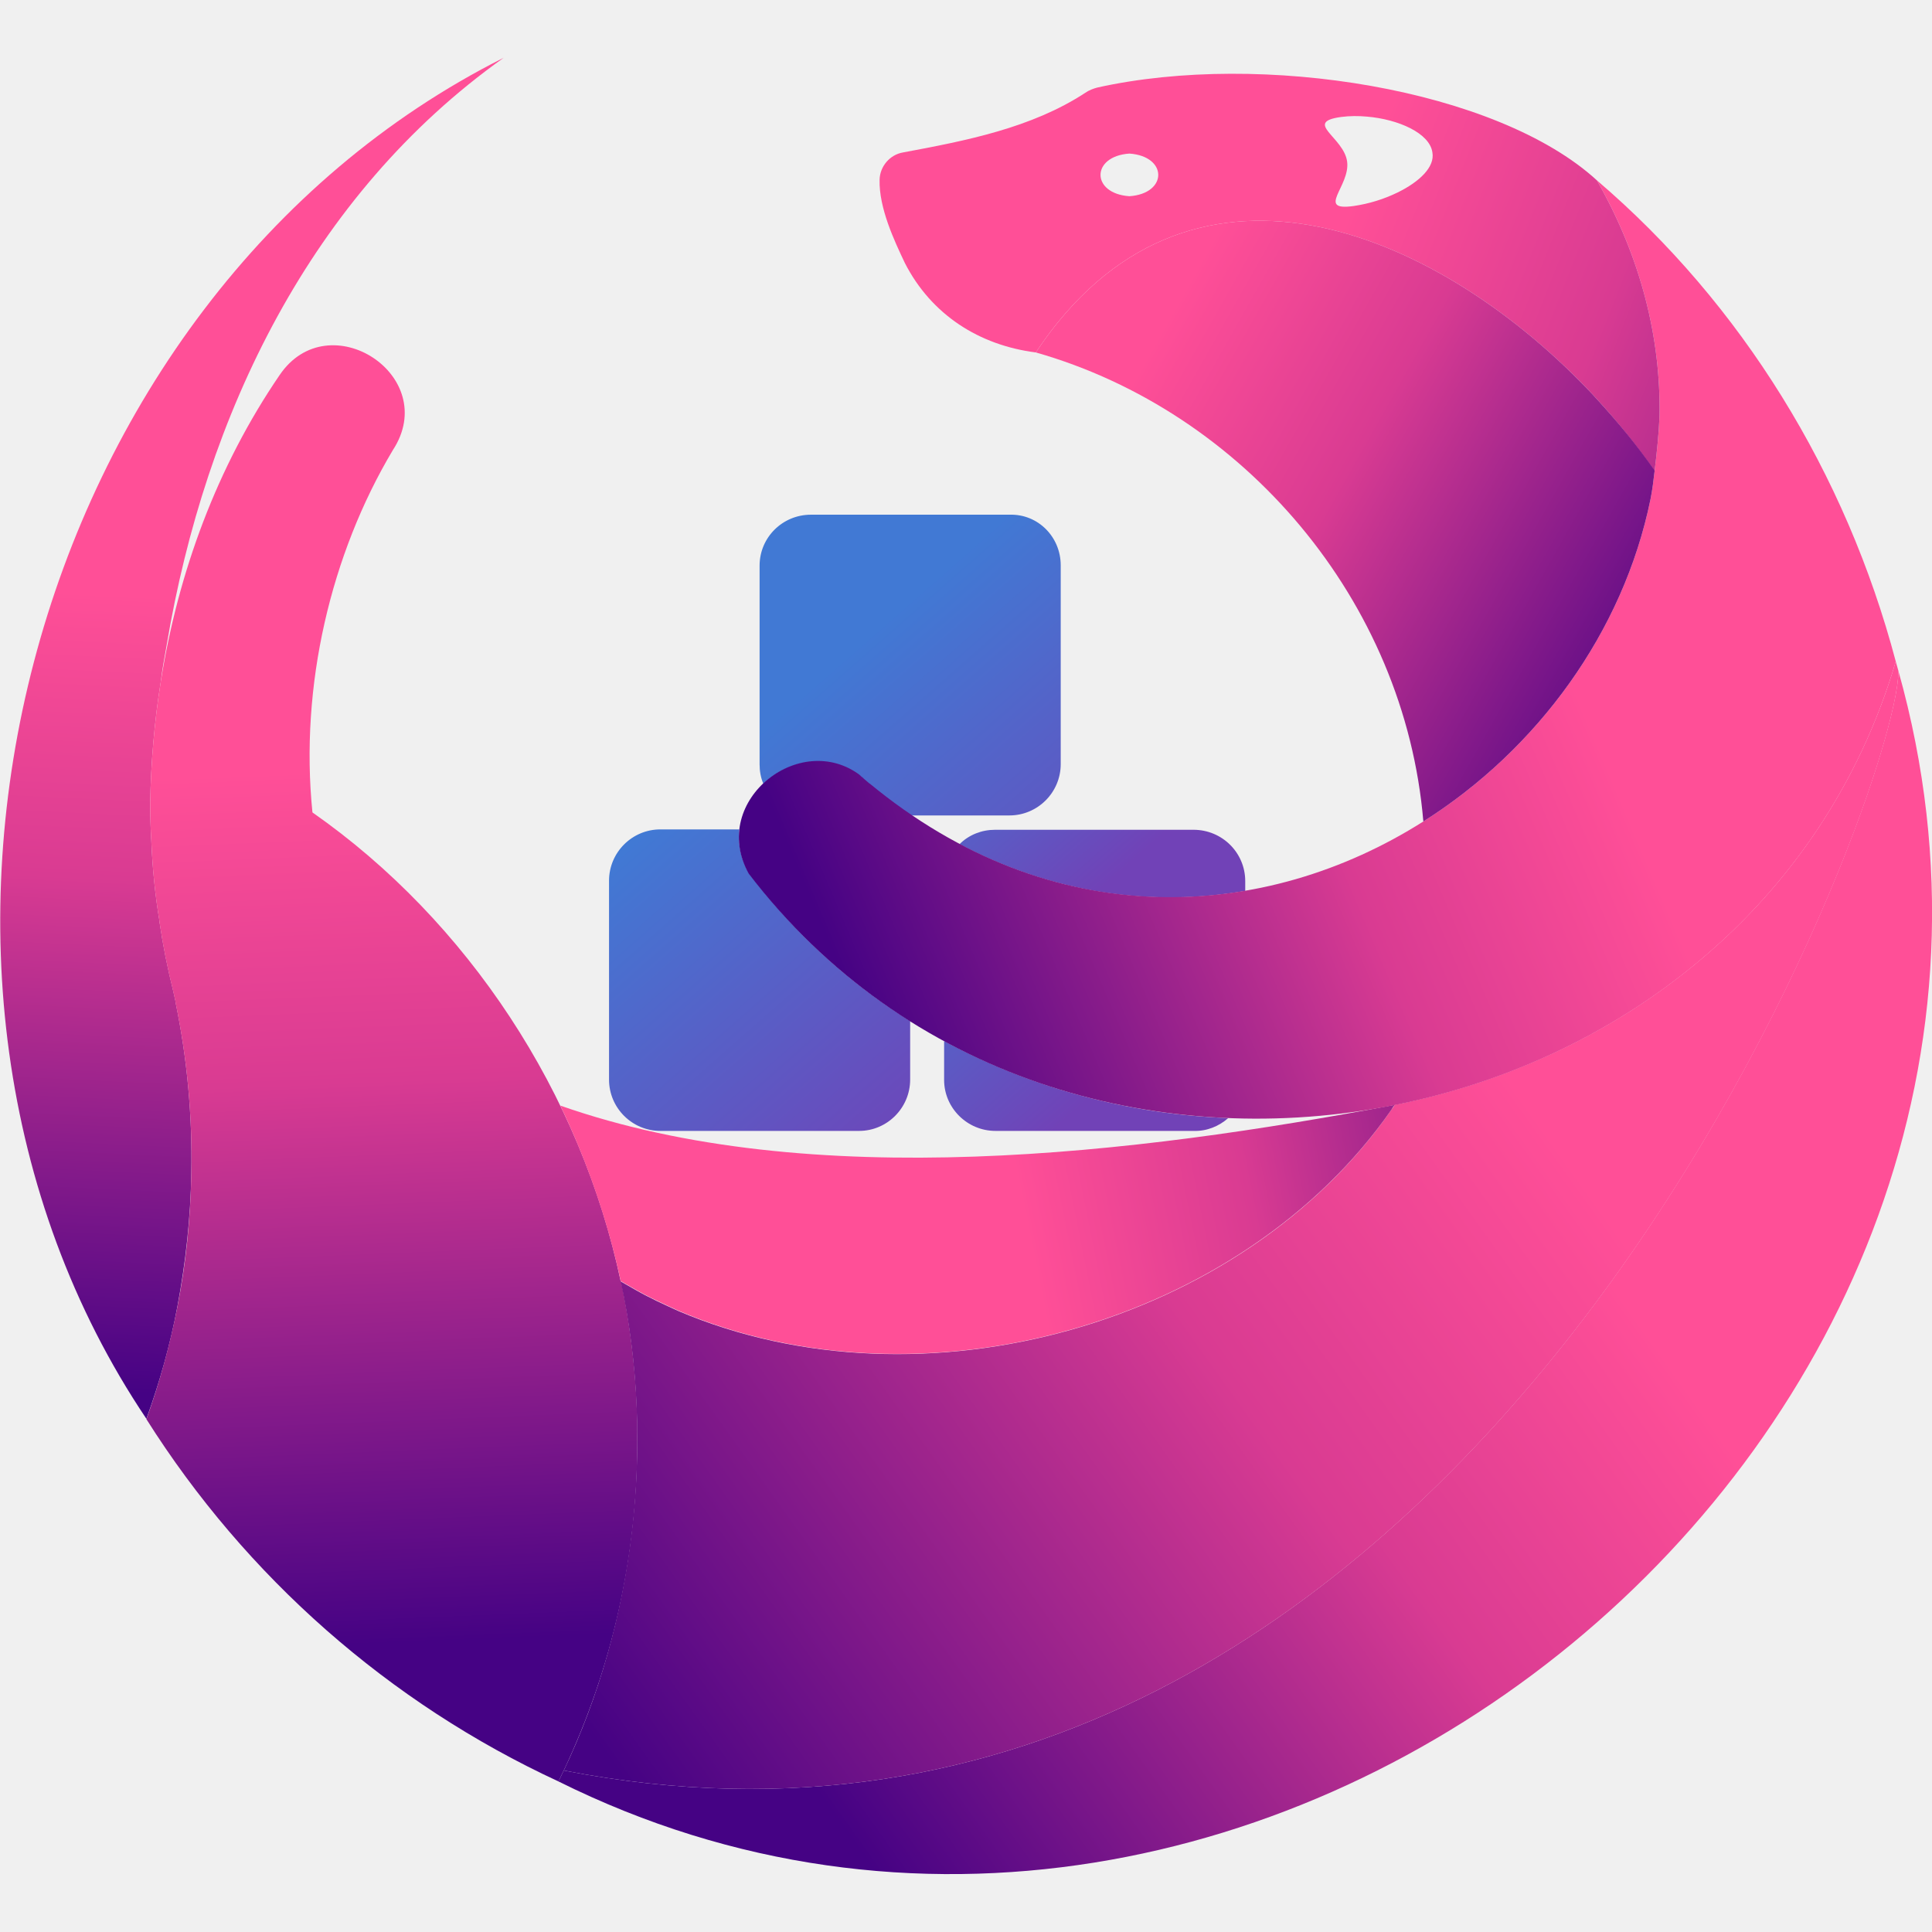
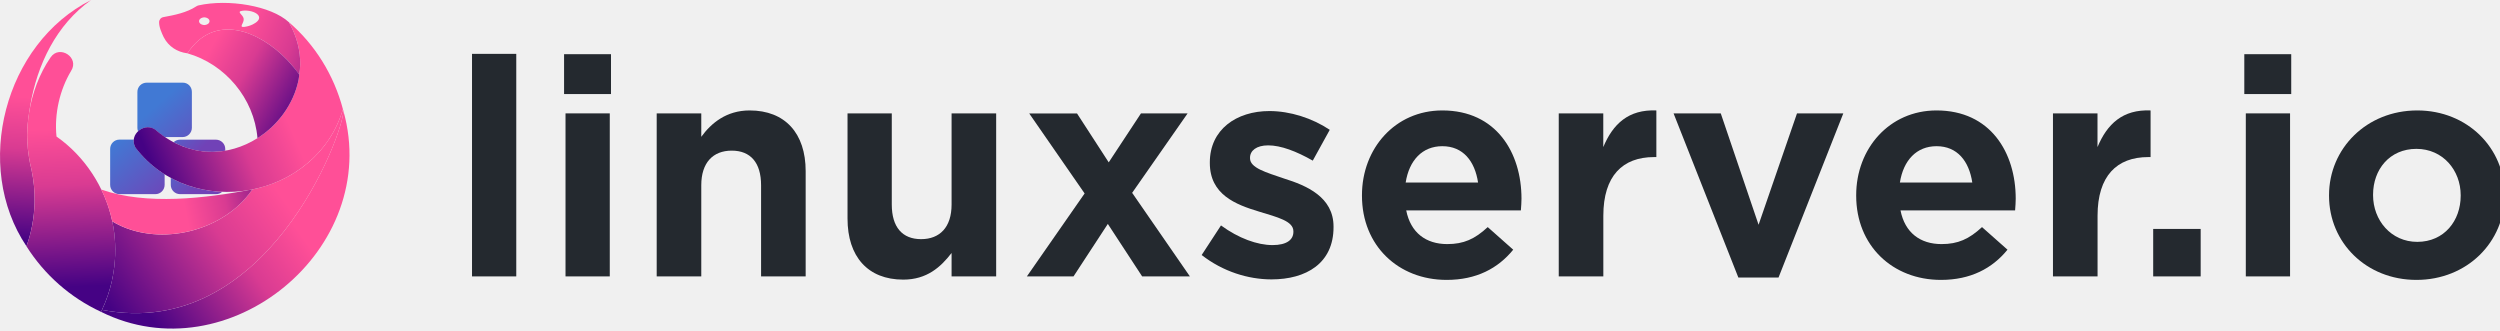
- <svg xmlns="http://www.w3.org/2000/svg" xml:space="preserve" viewBox="0 0 512 512">
-   <linearGradient id="a" x1="234.235" x2="158.058" y1="196.329" y2="283.036" gradientTransform="matrix(1 0 0 -1 0 514.72)" gradientUnits="userSpaceOnUse">
-     <stop offset="0" style="stop-color:#7142b7" />
-     <stop offset="1" style="stop-color:#4179d4" />
-   </linearGradient>
-   <path d="M241.2 270.6v15.5c0 7.5-6.1 13.6-13.5 13.6H175c-7.5 0-13.6-6.1-13.6-13.6v-52.7c0-7.5 6.1-13.6 13.6-13.6h20.9c-.4 4 .5 8 2.5 11.5 11.8 15.7 26.3 29 42.8 39.3" style="fill:url(#a)" />
-   <linearGradient id="b" x1="309.024" x2="232.839" y1="262.033" y2="348.748" gradientTransform="matrix(1 0 0 -1 0 514.72)" gradientUnits="userSpaceOnUse">
-     <stop offset="0" style="stop-color:#7142b7" />
-     <stop offset="1" style="stop-color:#4179d4" />
-   </linearGradient>
-   <path d="M281.1 149.8v52.7c0 7.5-6.1 13.6-13.6 13.6h-26.1c-3.8-2.6-7.5-5.4-11.2-8.4l.3.3c-1-.8-2-1.6-2.9-2.5.5.3.9.7 1.3 1-8.5-7.4-19.7-5.3-26.6 1.2-.7-1.6-1-3.4-1-5.1v-52.7c0-7.5 6.1-13.5 13.6-13.5h52.7c7.5-.2 13.5 5.9 13.5 13.4" style="fill:url(#b)" />
-   <linearGradient id="c" x1="287.046" x2="238.216" y1="221.857" y2="277.429" gradientTransform="matrix(1 0 0 -1 0 514.72)" gradientUnits="userSpaceOnUse">
-     <stop offset="0" style="stop-color:#7142b7" />
-     <stop offset="1" style="stop-color:#4179d4" />
-   </linearGradient>
-   <path d="M250.2 275.9c23.2 12.5 49 19.4 75.3 20.4-2.5 2.2-5.7 3.5-9.1 3.4h-52.6c-7.5 0-13.6-6.1-13.6-13.5z" style="fill:url(#c)" />
-   <linearGradient id="d" x1="296.832" x2="252.334" y1="283.344" y2="333.991" gradientTransform="matrix(1 0 0 -1 0 514.72)" gradientUnits="userSpaceOnUse">
-     <stop offset="0" style="stop-color:#7142b7" />
-     <stop offset="1" style="stop-color:#4179d4" />
-   </linearGradient>
-   <path d="M330 233.5v2.6c-24.4 4.2-50.5.9-75.7-12.4 2.5-2.5 5.9-3.8 9.4-3.8h52.6c7.6 0 13.7 6.1 13.7 13.6" style="fill:url(#d)" />
-   <linearGradient id="e" x1="72.89" x2="54.977" y1="517.993" y2="140.83" gradientTransform="matrix(1 0 0 -1 0 514.72)" gradientUnits="userSpaceOnUse">
-     <stop offset=".43" style="stop-color:#ff4f97" />
-     <stop offset=".63" style="stop-color:#d93b92" />
-     <stop offset=".99" style="stop-color:#450284" />
-   </linearGradient>
-   <path d="M42.6 180.7c-1.7 10.6-2.6 21.4-2.8 32.1 0 3.3.1 6.7.3 10 .3 7.2 1 14.4 2.2 21.5v.2c.9 6.1 2.1 12.1 3.6 18.1l.6 2.7v.2c3.1 14.9 4.5 30.2 4.2 45.4-.2 11.9-1.5 23.7-3.7 35.4-1.9 10.1-4.7 20-8.2 29.7-79-117.5-32.1-297 94.7-360.7C82.4 51.6 54.4 110 44.2 170.8c-.6 3.3-1.2 6.6-1.6 9.9" style="fill:url(#e)" />
-   <linearGradient id="f" x1="89.55" x2="106.408" y1="489.169" y2="75.133" gradientTransform="matrix(1 0 0 -1 0 514.72)" gradientUnits="userSpaceOnUse">
-     <stop offset=".43" style="stop-color:#ff4f97" />
-     <stop offset=".63" style="stop-color:#d93b92" />
-     <stop offset=".99" style="stop-color:#450284" />
-   </linearGradient>
-   <path d="M168.9 382c0 30.1-6.6 59.9-19.5 87.2-.5 1-.9 1.9-1.4 2.9-44.9-20.8-82.8-54.2-109.2-96 3.5-9.7 6.2-19.6 8.2-29.7 2.3-11.7 3.5-23.5 3.7-35.4.3-15.3-1.1-30.5-4.2-45.4v-.2l-.6-2.7c-1.5-6-2.7-12-3.6-18.1v-.2c-1.2-7.1-1.9-14.3-2.2-21.5-.2-3.3-.3-6.7-.3-10.1.2-10.8 1.1-21.5 2.8-32.1 4.6-29 14.9-57 31.5-81.3 13-19.2 42.9.2 30 19.9-16.4 27.5-24.7 62.4-21.3 96 41.2 28.8 71.2 74.5 81.7 124.3h.1c2.9 14 4.4 28.2 4.3 42.4" style="fill:url(#f)" />
-   <linearGradient id="g" x1="579.009" x2="215.832" y1="292.653" y2="33.487" gradientTransform="matrix(1 0 0 -1 0 514.72)" gradientUnits="userSpaceOnUse">
-     <stop offset=".43" style="stop-color:#ff4f97" />
-     <stop offset=".63" style="stop-color:#d93b92" />
-     <stop offset=".99" style="stop-color:#450284" />
-   </linearGradient>
-   <path d="M149.4 469.2c241.4 47 353.9-259.4 353.7-291.4C559.9 380.3 334 564.6 148 472.1c.5-1 .9-1.9 1.4-2.9" style="fill:url(#g)" />
-   <linearGradient id="h" x1="583.271" x2="148.857" y1="367.861" y2="57.002" gradientTransform="matrix(1 0 0 -1 0 514.72)" gradientUnits="userSpaceOnUse">
-     <stop offset=".43" style="stop-color:#ff4f97" />
-     <stop offset=".63" style="stop-color:#d93b92" />
-     <stop offset=".99" style="stop-color:#450284" />
-   </linearGradient>
-   <path d="M503.1 177.8c.3 32-112.3 338.4-353.7 291.4 18.7-39.2 24.4-86.6 15.1-129.6l4.2 2.4c.7.4 1.5.8 2.2 1.2 2.1 1.1 4.2 2.1 6.4 3.1l2.4 1.1C244.5 375 329.4 351 368.8 294c.3-.4.6-.8.8-1.2 59.7-11.9 113.6-52.7 132.8-117.5.2.8.5 1.7.7 2.5" style="fill:url(#h)" />
-   <linearGradient id="i" x1="143.866" x2="435.822" y1="177.185" y2="235.847" gradientTransform="matrix(1 0 0 -1 0 514.72)" gradientUnits="userSpaceOnUse">
-     <stop offset=".43" style="stop-color:#ff4f97" />
-     <stop offset=".63" style="stop-color:#d93b92" />
-     <stop offset=".99" style="stop-color:#450284" />
-   </linearGradient>
-   <path d="M369.6 292.8c-.3.4-.6.8-.8 1.2-39.5 56.9-124.3 81-189.1 53.3l-2.4-1.1c-2.1-1-4.3-2-6.4-3.1-.7-.4-1.5-.8-2.2-1.2l-4.2-2.4c-3.5-16.1-8.9-31.7-16-46.5 66.4 23.3 152.6 12.8 221.1-.2" style="fill:url(#i)" />
-   <linearGradient id="j" x1="557.982" x2="215.541" y1="411.111" y2="265.132" gradientTransform="matrix(1 0 0 -1 0 514.72)" gradientUnits="userSpaceOnUse">
-     <stop offset=".43" style="stop-color:#ff4f97" />
-     <stop offset=".63" style="stop-color:#d93b92" />
-     <stop offset=".99" style="stop-color:#450284" />
-   </linearGradient>
-   <path d="M502.4 175.3c-38.8 131.4-221.2 164.7-304 56.2-10.8-19.5 14.6-39 30.6-25.2-.4-.4-.9-.7-1.3-1 1 .9 2 1.7 2.9 2.5l-.3-.3c48.7 40.3 104.9 36.8 146.9 10.2 30.2-19.1 53-50.2 60.2-85.4.5-2.5.8-5.1 1.1-7.6.6-4.9 1.1-9.8 1.3-14.6.3-20.4-4.8-41.6-16.6-62.3 38.3 32.7 66 77.6 79.2 127.5" style="fill:url(#j)" />
-   <linearGradient id="k" x1="205.92" x2="545.457" y1="502.171" y2="368.5" gradientTransform="matrix(1 0 0 -1 0 514.72)" gradientUnits="userSpaceOnUse">
-     <stop offset=".43" style="stop-color:#ff4f97" />
-     <stop offset=".63" style="stop-color:#d93b92" />
-     <stop offset=".99" style="stop-color:#450284" />
-   </linearGradient>
-   <path d="M423.2 47.8c-26.4-24.2-88.8-34.3-132.4-24.6-1.1.3-2.2.7-3.2 1.4-14.2 9.3-31.6 12.7-48.3 15.8-3.5.6-6.1 3.7-6.2 7.2-.2 7.5 3.9 16.2 6.7 22.1 7 13.7 19.7 21.8 34.7 23.7 39.9-60.1 105.1-33 146 9.5 1 1 1.9 2 2.8 3 5.4 5.9 10.5 12.2 15.1 18.8h.1c.6-4.9 1.1-9.8 1.3-14.6.3-20.4-4.8-41.6-16.6-62.3M299.3 52c-10.2-.7-10.2-10.6 0-11.3 10.2.7 10.2 10.6 0 11.3m71.1-1q-5.55 2.7-11.7 3.6c-10.1 1.4-.8-5.3-1.7-11.8s-11.7-10.4-1.6-11.8c2.3-.3 4.6-.3 6.8-.1 8.4.7 16.7 4.4 17.4 9.5.7 3.9-3.5 7.8-9.2 10.6" style="fill:url(#k)" />
-   <linearGradient id="l" x1="185.942" x2="451.979" y1="478.74" y2="328.673" gradientTransform="matrix(1 0 0 -1 0 514.72)" gradientUnits="userSpaceOnUse">
-     <stop offset=".43" style="stop-color:#ff4f97" />
-     <stop offset=".63" style="stop-color:#d93b92" />
-     <stop offset=".99" style="stop-color:#450284" />
-   </linearGradient>
-   <path d="M438.5 124.7c-.3 2.6-.6 5.1-1.1 7.6-7.2 35.2-30 66.3-60.2 85.4-4.9-58.5-47.6-108.6-102.7-124.3 39.9-60.1 105.1-33 146 9.5 1 1 1.9 2 2.8 3 5.5 6 10.6 12.2 15.2 18.8" style="fill:url(#l)" />
+ <svg xmlns="http://www.w3.org/2000/svg" class="inline-block fill-current h-full w-full mr-2" version="1.1" id="Your_design" x="0px" y="0px" viewBox="0 0 4502.5 594.8" style="enable-background:new 0 0 4502.5 594.8;" xml:space="preserve">
+   <style type="text/css">
+ 	.st0{fill:#24292F;}
+ 	@media (prefers-color-scheme:dark){.st0{fill:#FFFFFF;}}
+ 	.st1{fill:url(#SVGID_1_);}
+ 	.st2{fill:url(#SVGID_2_);}
+ 	.st3{fill:url(#SVGID_3_);}
+ 	.st4{fill:url(#SVGID_4_);}
+ 	.st5{fill:url(#SVGID_5_);}
+ 	.st6{fill:url(#SVGID_6_);}
+ 	.st7{fill:url(#SVGID_7_);}
+ 	.st8{fill:url(#SVGID_8_);}
+ 	.st9{fill:url(#SVGID_9_);}
+ 	.st10{fill:url(#SVGID_10_);}
+ 	.st11{fill:url(#SVGID_11_);}
+ 	.st12{fill:url(#SVGID_12_);}
+ </style>
+   <g>
+     <path class="st0" d="M850.1,97h79.7v400.8h-79.7V97z" />
+     <path class="st0" d="M1015.9,97.6h84.5v71.8h-84.5V97.6z M1018.5,204.2h79.7v293.6h-79.7V204.2z" />
+     <path class="st0" d="M1182.7,204.2h80.3v42.2c18-24.8,45.4-47.5,87.1-47.5c63.9,0,100.9,41.2,100.9,109.3v189.6h-80.3V333.6   c0-40.7-19-62.3-52.8-62.3c-33.8,0-54.9,21.6-54.9,62.3v164.2h-80.3L1182.7,204.2L1182.7,204.2z" />
+     <path class="st0" d="M1526.4,393.8V204.2h79.7v164.2c0,40.7,19,62.3,52.8,62.3c33.8,0,54.9-21.6,54.9-62.3V204.2h80.3v293.6h-80.3   v-42.2c-19.5,25.3-44.4,48-87.1,48C1562.8,503.6,1526.4,461.9,1526.4,393.8z" />
+     <path class="st0" d="M1996.8,292.4l58.1-88.2h84L2039,347.3l104,150.5H2057l-61.8-94.5l-61.8,94.5h-84l104-149.4l-99.8-144.1h86.1   L1996.8,292.4z" />
+     <path class="st0" d="M2164.2,459.3l34.8-53.3c31.7,23.2,65.5,35.4,92.9,35.4c25.3,0,37.5-9.5,37.5-23.8v-1.1   c0-18.5-29-25.3-61.8-35.4c-42.2-12.7-88.7-30.6-88.7-87.6v-1.1c0-59.1,48-92.4,107.2-92.4c37.5,0,77.1,12.7,108.8,33.8l-30.6,55.5   c-29.6-16.9-57.6-27.5-80.3-27.5c-21.1,0-32.7,9.5-32.7,22.2v1.1c0,17.4,29,25.3,61.2,36.4c40.7,12.7,89.2,33.3,89.2,86.6v1.1   c0,64.9-49.1,94-111.9,94C2248.1,503.1,2202.7,489.3,2164.2,459.3z" />
+     <path class="st0" d="M2452.9,352.6v-1.1c0-84,59.7-152.6,144.7-152.6c97.2,0,142.6,76,142.6,158.9c0,6.3-0.5,13.2-1.1,21.1h-206.5   c7.9,40.1,35.4,60.7,73.9,60.7c29.6,0,49.6-9,72.9-30.6l45.9,40.7c-27.5,33.8-66.5,54.4-119.9,54.4   C2518.4,504.1,2452.9,442.4,2452.9,352.6z M2662,328.8c-5.8-38.5-26.9-65.5-64.4-65.5c-35.9,0-59.7,25.3-66,65.5H2662z" />
+     <path class="st0" d="M2807.2,204.2h80.3v60.7c17.4-41.7,45.4-68.1,95.6-66v84h-4.2c-56.5,0-91.3,33.8-91.3,105.6v109.3h-80.3V204.2   z" />
+     <path class="st0" d="M3014.1,204.2h85l68.1,200.6l69.2-200.6h83.4l-116.7,295.7h-72.3L3014.1,204.2z" />
+     <path class="st0" d="M3343,352.6v-1.1c0-84,59.7-152.6,144.7-152.6c97.2,0,142.6,76,142.6,158.9c0,6.3-0.5,13.2-1.1,21.1h-206.4   c7.9,40.1,35.4,60.7,73.9,60.7c29.6,0,49.6-9,72.9-30.6l45.9,40.7c-27.5,33.8-66.5,54.4-119.9,54.4   C3408.5,504.1,3343,442.4,3343,352.6z M3552.1,328.8c-5.8-38.5-26.9-65.5-64.4-65.5c-35.9,0-59.7,25.3-66,65.5H3552.1z" />
+     <path class="st0" d="M3697.3,204.2h80.3v60.7c17.4-41.7,45.4-68.1,95.6-66v84h-4.2c-56.5,0-91.3,33.8-91.3,105.6v109.3h-80.3V204.2   z" />
+     <path class="st0" d="M3877.9,412.3h85.5v85.5h-85.5V412.3z" />
+     <path class="st0" d="M4042,97.6h84.5v71.8H4042V97.6z M4044.7,204.2h79.7v293.6h-79.7V204.2z" />
+     <path class="st0" d="M4194.6,352.6v-1.1c0-84,67.6-152.6,158.9-152.6c90.3,0,157.4,67.6,157.4,151.5v1.1   c0,84.5-67.6,152.6-158.9,152.6C4261.7,504.1,4194.6,437.1,4194.6,352.6z M4431.7,352.6v-1.1c0-44.9-32.2-83.4-79.7-83.4   c-48.6,0-78.1,37.5-78.1,82.4v1.1c0,44.9,32.2,84,79.7,84C4402.1,435.5,4431.7,397.5,4431.7,352.6z" />
+   </g>
+   <g transform="matrix(1.22944 0 0 1.22944 -0.037 -18.811)">
+     <linearGradient id="SVGID_1_" x1="234.235" x2="158.058" y1="196.329" y2="283.036" gradientTransform="matrix(1 0 0 -1 0 514.72)" gradientUnits="userSpaceOnUse">
+       <stop offset="0" style="stop-color:#7142b7" />
+       <stop offset="1" style="stop-color:#4179d4" />
+     </linearGradient>
+     <path class="st1" d="M241.2 270.6v15.5c0 7.5-6.1 13.6-13.5 13.6H175c-7.5 0-13.6-6.1-13.6-13.6v-52.7c0-7.5 6.1-13.6 13.6-13.6h20.9c-.4 4 .5 8 2.5 11.5 11.8 15.7 26.3 29 42.8 39.3" />
+     <linearGradient id="SVGID_2_" x1="309.024" x2="232.839" y1="262.033" y2="348.748" gradientTransform="matrix(1 0 0 -1 0 514.72)" gradientUnits="userSpaceOnUse">
+       <stop offset="0" style="stop-color:#7142b7" />
+       <stop offset="1" style="stop-color:#4179d4" />
+     </linearGradient>
+     <path class="st2" d="M281.1 149.8v52.7c0 7.5-6.1 13.6-13.6 13.6h-26.1c-3.8-2.6-7.5-5.4-11.2-8.4l.3.3c-1-.8-2-1.6-2.9-2.5.5.3.9.7 1.3 1-8.5-7.4-19.7-5.3-26.6 1.2-.7-1.6-1-3.4-1-5.1v-52.7c0-7.5 6.1-13.5 13.6-13.5h52.7c7.5-.2 13.5 5.9 13.5 13.4" />
+     <linearGradient id="SVGID_3_" x1="287.046" x2="238.216" y1="221.857" y2="277.429" gradientTransform="matrix(1 0 0 -1 0 514.72)" gradientUnits="userSpaceOnUse">
+       <stop offset="0" style="stop-color:#7142b7" />
+       <stop offset="1" style="stop-color:#4179d4" />
+     </linearGradient>
+     <path class="st3" d="M250.2 275.9c23.2 12.5 49 19.4 75.3 20.4-2.5 2.2-5.7 3.5-9.1 3.4h-52.6c-7.5 0-13.6-6.1-13.6-13.5z" />
+     <linearGradient id="SVGID_4_" x1="296.832" x2="252.334" y1="283.344" y2="333.991" gradientTransform="matrix(1 0 0 -1 0 514.72)" gradientUnits="userSpaceOnUse">
+       <stop offset="0" style="stop-color:#7142b7" />
+       <stop offset="1" style="stop-color:#4179d4" />
+     </linearGradient>
+     <path class="st4" d="M330 233.5v2.6c-24.4 4.2-50.5.9-75.7-12.4 2.5-2.5 5.9-3.8 9.4-3.8h52.6c7.6 0 13.7 6.1 13.7 13.6" />
+     <linearGradient id="SVGID_5_" x1="72.89" x2="54.977" y1="517.993" y2="140.83" gradientTransform="matrix(1 0 0 -1 0 514.72)" gradientUnits="userSpaceOnUse">
+       <stop offset=".43" style="stop-color:#ff4f97" />
+       <stop offset=".63" style="stop-color:#d93b92" />
+       <stop offset=".99" style="stop-color:#450284" />
+     </linearGradient>
+     <path class="st5" d="M42.6 180.7c-1.7 10.6-2.6 21.4-2.8 32.1 0 3.3.1 6.7.3 10 .3 7.2 1 14.4 2.2 21.5v.2c.9 6.1 2.1 12.1 3.6 18.1l.6 2.7v.2c3.1 14.9 4.5 30.2 4.2 45.4-.2 11.9-1.5 23.7-3.7 35.4-1.9 10.1-4.7 20-8.2 29.7-79-117.5-32.1-297 94.7-360.7C82.4 51.6 54.4 110 44.2 170.8c-.6 3.3-1.2 6.6-1.6 9.9" />
+     <linearGradient id="SVGID_6_" x1="89.55" x2="106.408" y1="489.169" y2="75.133" gradientTransform="matrix(1 0 0 -1 0 514.72)" gradientUnits="userSpaceOnUse">
+       <stop offset=".43" style="stop-color:#ff4f97" />
+       <stop offset=".63" style="stop-color:#d93b92" />
+       <stop offset=".99" style="stop-color:#450284" />
+     </linearGradient>
+     <path class="st6" d="M168.9 382c0 30.1-6.6 59.9-19.5 87.2-.5 1-.9 1.9-1.4 2.9-44.9-20.8-82.8-54.2-109.2-96 3.5-9.7 6.2-19.6 8.2-29.7 2.3-11.7 3.5-23.5 3.7-35.4.3-15.3-1.1-30.5-4.2-45.4v-.2l-.6-2.7c-1.5-6-2.7-12-3.6-18.1v-.2c-1.2-7.1-1.9-14.3-2.2-21.5-.2-3.3-.3-6.7-.3-10.1.2-10.8 1.1-21.5 2.8-32.1 4.6-29 14.9-57 31.5-81.3 13-19.2 42.9.2 30 19.9-16.4 27.5-24.7 62.4-21.3 96 41.2 28.8 71.2 74.5 81.7 124.3h.1c2.9 14 4.4 28.2 4.3 42.4" />
+     <linearGradient id="SVGID_7_" x1="579.009" x2="215.832" y1="292.653" y2="33.487" gradientTransform="matrix(1 0 0 -1 0 514.72)" gradientUnits="userSpaceOnUse">
+       <stop offset=".43" style="stop-color:#ff4f97" />
+       <stop offset=".63" style="stop-color:#d93b92" />
+       <stop offset=".99" style="stop-color:#450284" />
+     </linearGradient>
+     <path class="st7" d="M149.4 469.2c241.4 47 353.9-259.4 353.7-291.4C559.9 380.3 334 564.6 148 472.1c.5-1 .9-1.9 1.4-2.9" />
+     <linearGradient id="SVGID_8_" x1="583.271" x2="148.857" y1="367.861" y2="57.002" gradientTransform="matrix(1 0 0 -1 0 514.72)" gradientUnits="userSpaceOnUse">
+       <stop offset=".43" style="stop-color:#ff4f97" />
+       <stop offset=".63" style="stop-color:#d93b92" />
+       <stop offset=".99" style="stop-color:#450284" />
+     </linearGradient>
+     <path class="st8" d="M503.1 177.8c.3 32-112.3 338.4-353.7 291.4 18.7-39.2 24.4-86.6 15.1-129.6l4.2 2.4c.7.4 1.5.8 2.2 1.2 2.1 1.1 4.2 2.1 6.4 3.1l2.4 1.1C244.5 375 329.4 351 368.8 294c.3-.4.6-.8.8-1.2 59.7-11.9 113.6-52.7 132.8-117.5.2.8.5 1.7.7 2.5" />
+     <linearGradient id="SVGID_9_" x1="143.866" x2="435.822" y1="177.185" y2="235.847" gradientTransform="matrix(1 0 0 -1 0 514.72)" gradientUnits="userSpaceOnUse">
+       <stop offset=".43" style="stop-color:#ff4f97" />
+       <stop offset=".63" style="stop-color:#d93b92" />
+       <stop offset=".99" style="stop-color:#450284" />
+     </linearGradient>
+     <path class="st9" d="M369.6 292.8c-.3.4-.6.8-.8 1.2-39.5 56.9-124.3 81-189.1 53.3l-2.4-1.1c-2.1-1-4.3-2-6.4-3.1-.7-.4-1.5-.8-2.2-1.2l-4.2-2.4c-3.5-16.1-8.9-31.7-16-46.5 66.4 23.3 152.6 12.8 221.1-.2" />
+     <linearGradient id="SVGID_10_" x1="557.982" x2="215.541" y1="411.111" y2="265.132" gradientTransform="matrix(1 0 0 -1 0 514.72)" gradientUnits="userSpaceOnUse">
+       <stop offset=".43" style="stop-color:#ff4f97" />
+       <stop offset=".63" style="stop-color:#d93b92" />
+       <stop offset=".99" style="stop-color:#450284" />
+     </linearGradient>
+     <path class="st10" d="M502.4 175.3c-38.8 131.4-221.2 164.7-304 56.2-10.8-19.5 14.6-39 30.6-25.2-.4-.4-.9-.7-1.3-1 1 .9 2 1.7 2.9 2.5l-.3-.3c48.7 40.3 104.9 36.8 146.9 10.2 30.2-19.1 53-50.2 60.2-85.4.5-2.5.8-5.1 1.1-7.6.6-4.9 1.1-9.8 1.3-14.6.3-20.4-4.8-41.6-16.6-62.3 38.3 32.7 66 77.6 79.2 127.5" />
+     <linearGradient id="SVGID_11_" x1="205.92" x2="545.457" y1="502.171" y2="368.5" gradientTransform="matrix(1 0 0 -1 0 514.72)" gradientUnits="userSpaceOnUse">
+       <stop offset=".43" style="stop-color:#ff4f97" />
+       <stop offset=".63" style="stop-color:#d93b92" />
+       <stop offset=".99" style="stop-color:#450284" />
+     </linearGradient>
+     <path class="st11" d="M423.2 47.8c-26.4-24.2-88.8-34.3-132.4-24.6-1.1.3-2.2.7-3.2 1.4-14.2 9.3-31.6 12.7-48.3 15.8-3.5.6-6.1 3.7-6.2 7.2-.2 7.5 3.9 16.2 6.7 22.1 7 13.7 19.7 21.8 34.7 23.7 39.9-60.1 105.1-33 146 9.5 1 1 1.9 2 2.8 3 5.4 5.9 10.5 12.2 15.1 18.8h.1c.6-4.9 1.1-9.8 1.3-14.6.3-20.4-4.8-41.6-16.6-62.3M299.3 52c-10.2-.7-10.2-10.6 0-11.3 10.2.7 10.2 10.6 0 11.3m71.1-1q-5.55 2.7-11.7 3.6c-10.1 1.4-.8-5.3-1.7-11.8s-11.7-10.4-1.6-11.8c2.3-.3 4.6-.3 6.8-.1 8.4.7 16.7 4.4 17.4 9.5.7 3.9-3.5 7.8-9.2 10.6" />
+     <linearGradient id="SVGID_12_" x1="185.942" x2="451.979" y1="478.74" y2="328.673" gradientTransform="matrix(1 0 0 -1 0 514.72)" gradientUnits="userSpaceOnUse">
+       <stop offset=".43" style="stop-color:#ff4f97" />
+       <stop offset=".63" style="stop-color:#d93b92" />
+       <stop offset=".99" style="stop-color:#450284" />
+     </linearGradient>
+     <path class="st12" d="M438.5 124.7c-.3 2.6-.6 5.1-1.1 7.6-7.2 35.2-30 66.3-60.2 85.4-4.9-58.5-47.6-108.6-102.7-124.3 39.9-60.1 105.1-33 146 9.5 1 1 1.9 2 2.8 3 5.5 6 10.6 12.2 15.2 18.8" />
+   </g>
</svg>
